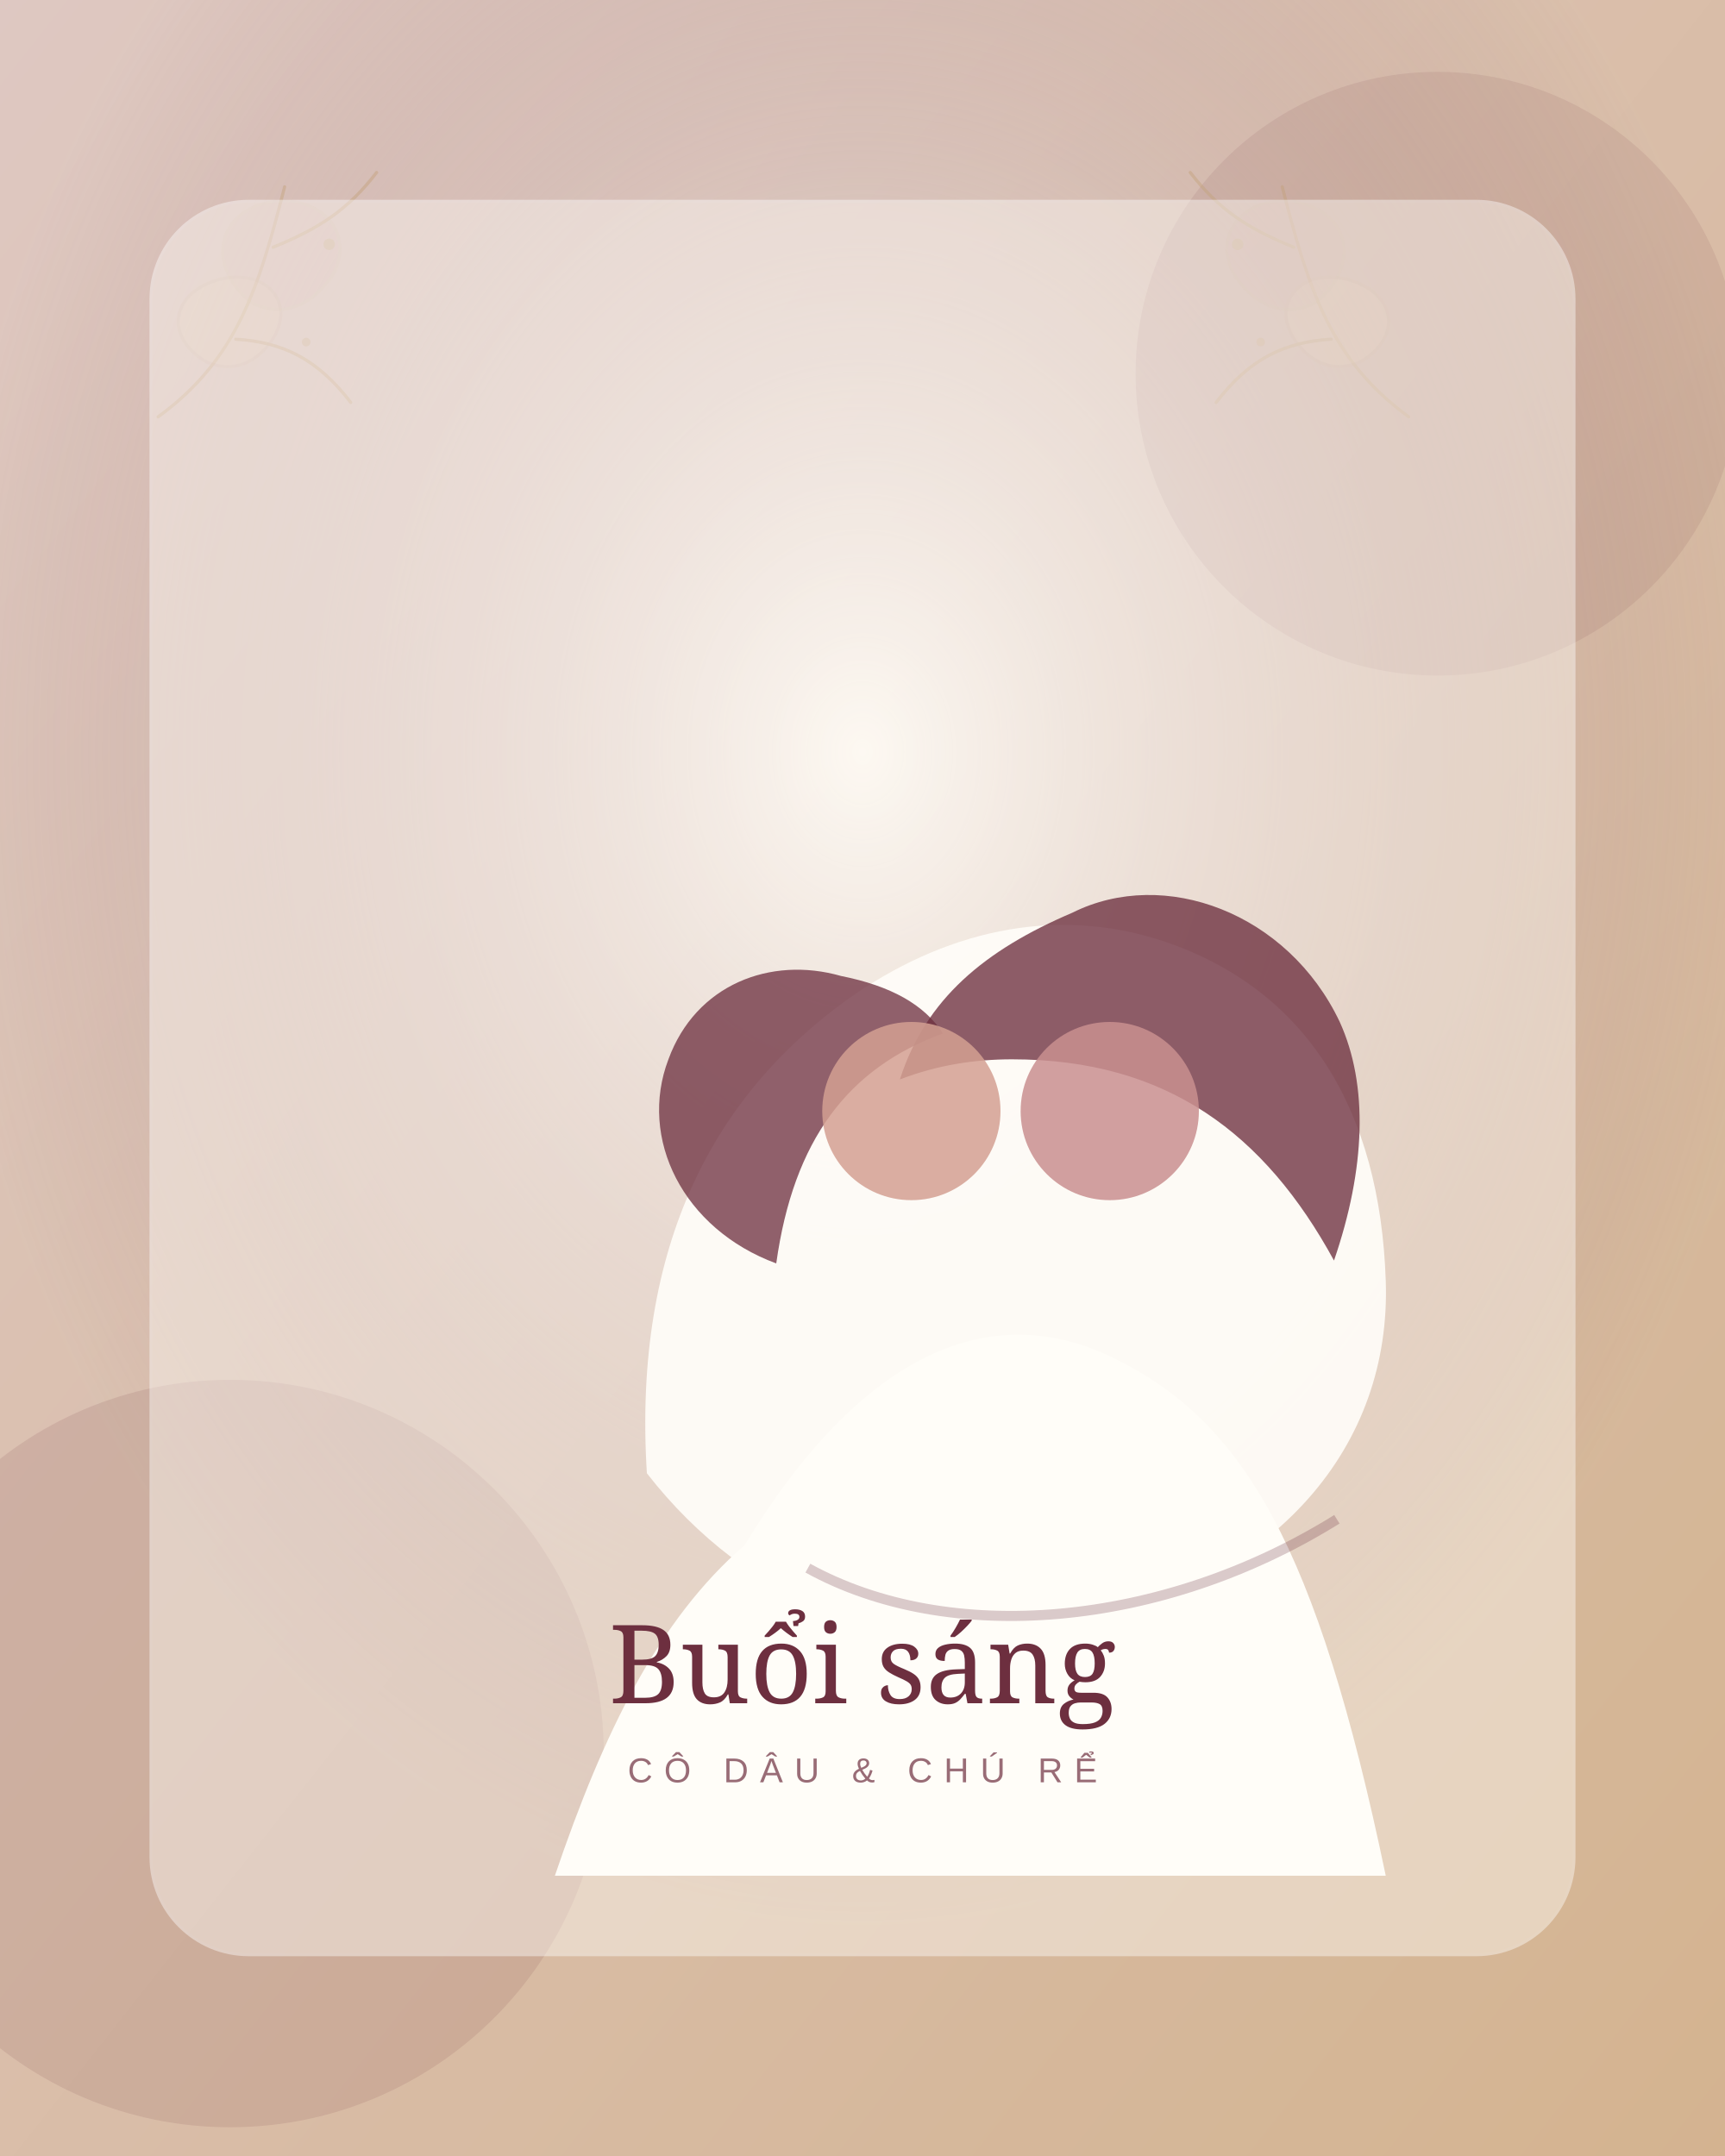
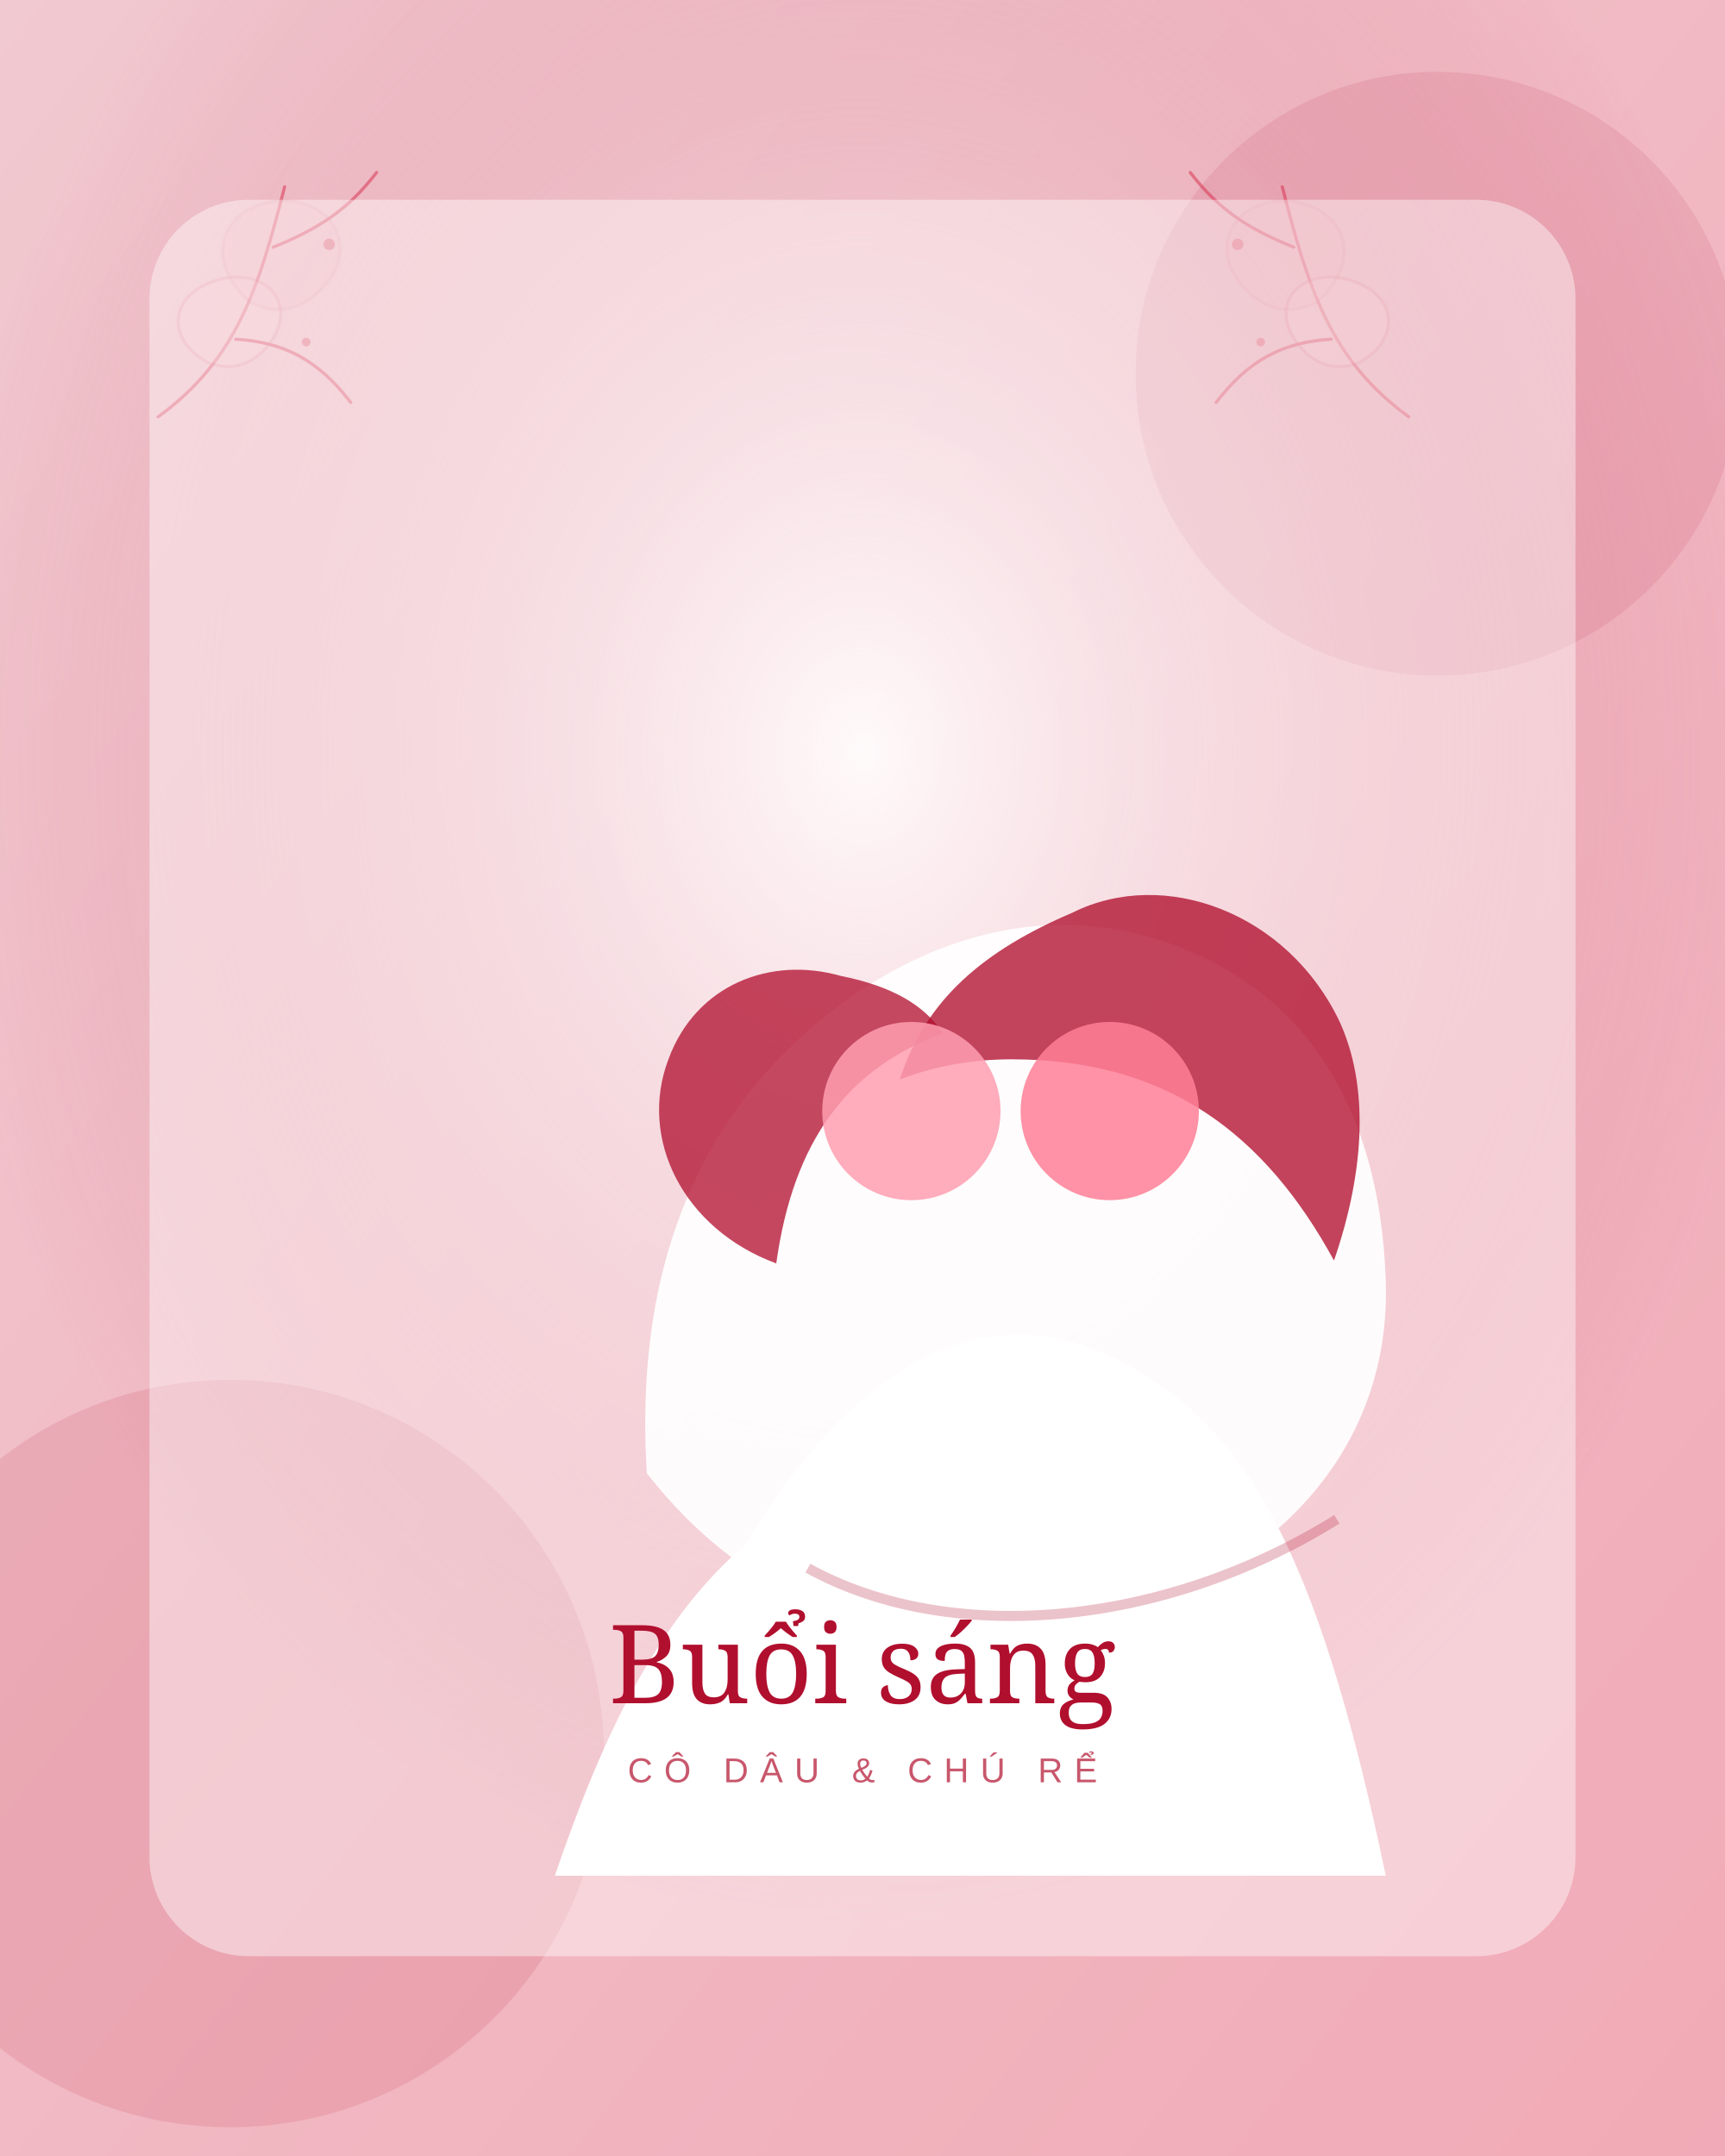
<svg xmlns="http://www.w3.org/2000/svg" width="1200" height="1500" viewBox="0 0 1200 1500">
  <defs>
    <linearGradient id="g" x1="0" y1="0" x2="1" y2="1">
-       <stop offset="0" stop-color="#f7eadf" />
-       <stop offset="1" stop-color="#ead1a2" />
+       <stop offset="0" stop-color="#fff1f4" />
+       <stop offset="1" stop-color="#ffccd5" />
    </linearGradient>
    <radialGradient id="r" cx="50%" cy="35%" r="54%">
      <stop offset="0" stop-color="#fff" stop-opacity=".7" />
-       <stop offset="1" stop-color="#6d2f3f" stop-opacity=".18" />
+       <stop offset="1" stop-color="#b10f2e" stop-opacity=".18" />
    </radialGradient>
  </defs>
  <rect width="1200" height="1500" fill="url(#g)" />
  <rect width="1200" height="1500" fill="url(#r)" />
-   <circle cx="1000" cy="260" r="210" fill="#6d2f3f" opacity=".10" />
-   <circle cx="160" cy="1220" r="260" fill="#6d2f3f" opacity=".12" />
+   <circle cx="1000" cy="260" r="210" fill="#b10f2e" opacity=".10" />
+   <circle cx="160" cy="1220" r="260" fill="#b10f2e" opacity=".12" />
  <g transform="translate(110 120)" opacity=".6">
-     <g id="floral" fill="none" stroke="#c2a077" stroke-width="2.2" stroke-linecap="round" stroke-linejoin="round" opacity=".72">
+     <g id="floral" fill="none" stroke="#d41434" stroke-width="2.2" stroke-linecap="round" stroke-linejoin="round" opacity=".72">
      <path d="M0 170 C55 130 70 80 88 10" />
-       <path d="M34 132 C4 115 8 83 44 74 C77 67 96 92 79 117 C67 134 51 139 34 132Z" fill="#ead1a2" opacity=".25" />
-       <path d="M64 90 C32 63 42 25 82 20 C119 17 139 49 118 76 C104 94 84 101 64 90Z" fill="#c88f8f" opacity=".18" />
+       <path d="M34 132 C4 115 8 83 44 74 C77 67 96 92 79 117 C67 134 51 139 34 132Z" fill="#ffccd5" opacity=".25" />
+       <path d="M64 90 C32 63 42 25 82 20 C119 17 139 49 118 76 C104 94 84 101 64 90Z" fill="#ff7f96" opacity=".18" />
      <path d="M80 52 C112 39 132 26 152 0" />
      <path d="M54 116 C87 118 111 130 134 160" />
-       <circle cx="119" cy="50" r="4" fill="#c2a077" stroke="none" opacity=".8" />
-       <circle cx="103" cy="118" r="3" fill="#c2a077" stroke="none" opacity=".8" />
+       <circle cx="119" cy="50" r="4" fill="#d41434" stroke="none" opacity=".8" />
+       <circle cx="103" cy="118" r="3" fill="#d41434" stroke="none" opacity=".8" />
    </g>
    <use href="#floral" transform="translate(870 0) scale(-1 1)" />
  </g>
-   <rect x="105" y="140" width="990" height="1220" rx="68" fill="#fffdf8" opacity=".42" stroke="#fff" stroke-width="2" />
+   <rect x="105" y="140" width="990" height="1220" rx="68" fill="#ffffff" opacity=".42" stroke="#fff" stroke-width="2" />
  <g transform="translate(260 355)">
-     <path d="M190 670 C180 510 238 406 330 340 C395 294 472 274 550 300 C650 334 700 418 704 536 C708 650 630 746 482 778 C366 804 260 760 190 670Z" fill="#fffdf8" opacity=".92" />
-     <path d="M325 324 C276 310 224 330 205 382 C184 437 215 500 280 524 C292 438 330 388 396 364 C383 344 360 331 325 324Z" fill="#6d2f3f" opacity=".76" />
-     <path d="M486 280 C550 248 636 280 672 356 C692 400 690 458 668 522 C620 434 552 382 444 382 C418 382 392 386 366 396 C384 340 425 306 486 280Z" fill="#6d2f3f" opacity=".78" />
-     <circle cx="374" cy="418" r="62" fill="#d3a092" opacity=".85" />
-     <circle cx="512" cy="418" r="62" fill="#c98f8f" opacity=".85" />
-     <path d="M258 720 C340 585 430 548 515 590 C605 634 656 720 704 950 L126 950 C160 850 198 772 258 720Z" fill="#fffdf8" />
-     <path d="M302 736 C400 790 548 778 670 702" fill="none" stroke="#6d2f3f" stroke-width="7" opacity=".25" />
+     <path d="M190 670 C180 510 238 406 330 340 C395 294 472 274 550 300 C650 334 700 418 704 536 C708 650 630 746 482 778 C366 804 260 760 190 670Z" fill="#ffffff" opacity=".92" />
+     <path d="M325 324 C276 310 224 330 205 382 C184 437 215 500 280 524 C292 438 330 388 396 364 C383 344 360 331 325 324Z" fill="#b10f2e" opacity=".76" />
+     <path d="M486 280 C550 248 636 280 672 356 C692 400 690 458 668 522 C620 434 552 382 444 382 C418 382 392 386 366 396 C384 340 425 306 486 280Z" fill="#b10f2e" opacity=".78" />
+     <circle cx="374" cy="418" r="62" fill="#ff9db0" opacity=".85" />
+     <circle cx="512" cy="418" r="62" fill="#ff7f96" opacity=".85" />
+     <path d="M258 720 C340 585 430 548 515 590 C605 634 656 720 704 950 L126 950 C160 850 198 772 258 720Z" fill="#ffffff" />
+     <path d="M302 736 C400 790 548 778 670 702" fill="none" stroke="#b10f2e" stroke-width="7" opacity=".25" />
  </g>
-   <text x="600" y="1185" text-anchor="middle" font-family="Georgia, serif" font-size="76" fill="#6d2f3f">Buổi sáng</text>
-   <text x="600" y="1240" text-anchor="middle" font-family="Arial, sans-serif" font-size="24" letter-spacing="8" fill="#6d2f3f" opacity=".7">CÔ DÂU &amp; CHÚ RỂ</text>
+   <text x="600" y="1185" text-anchor="middle" font-family="Georgia, serif" font-size="76" fill="#b10f2e">Buổi sáng</text>
+   <text x="600" y="1240" text-anchor="middle" font-family="Arial, sans-serif" font-size="24" letter-spacing="8" fill="#b10f2e" opacity=".7">CÔ DÂU &amp; CHÚ RỂ</text>
</svg>
